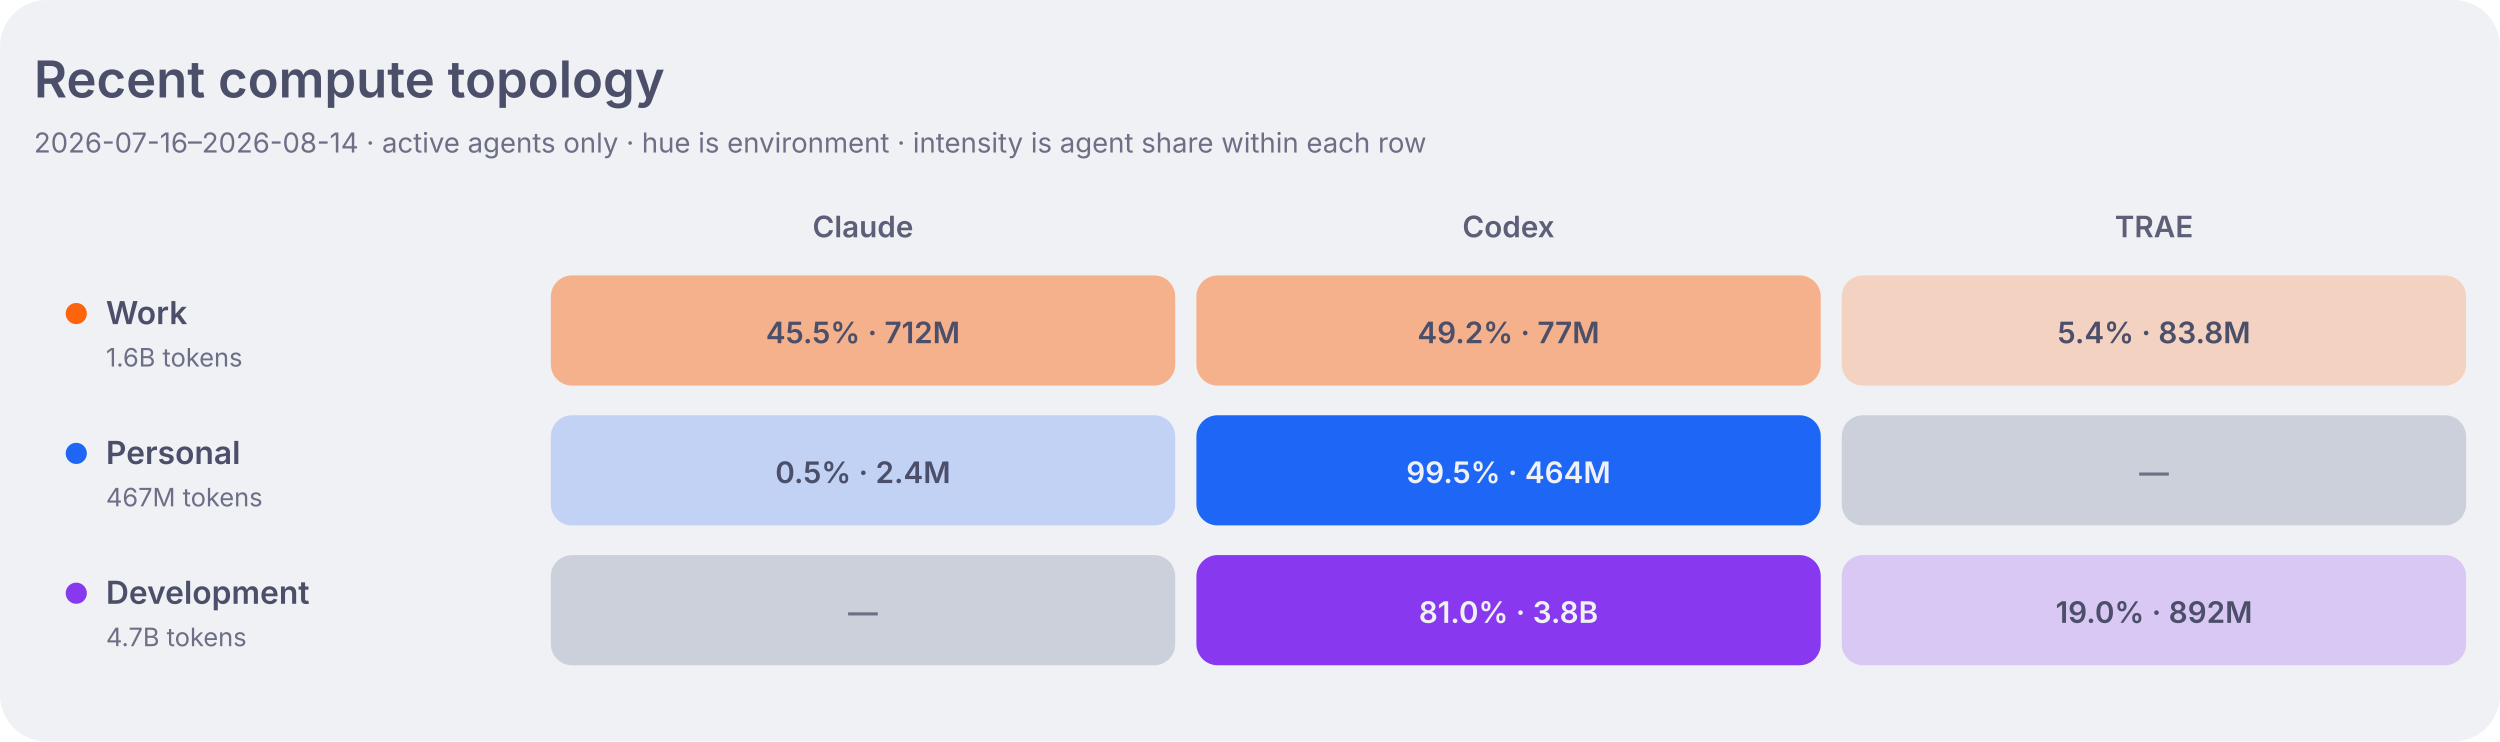
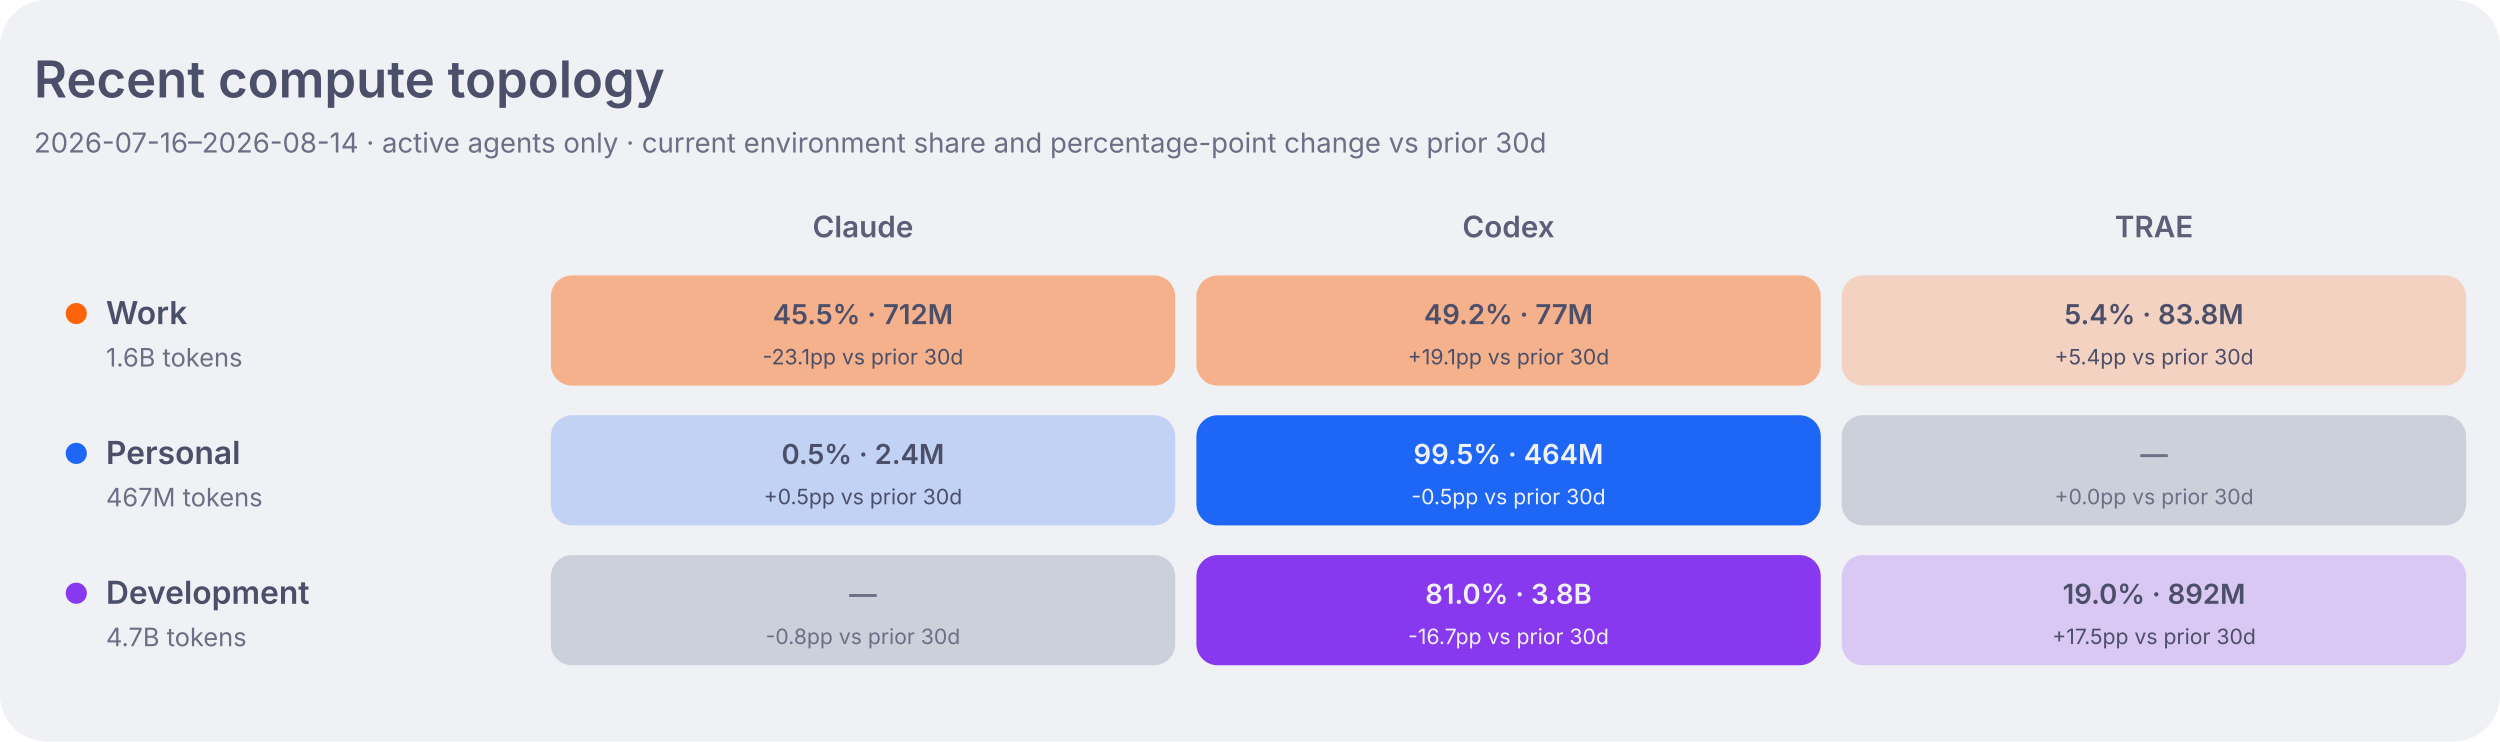
<svg xmlns="http://www.w3.org/2000/svg" width="1180" height="350" viewBox="0 0 1180 350" role="img" aria-labelledby="title desc">
  <style>
    .dashboard-background { fill: #eff1f5; }
    .dashboard-panel { fill: #e6e9ef; }
    .dashboard-primary { fill: #4c4f69; }
    .dashboard-secondary { fill: #5c5f77; }
    .dashboard-muted { fill: #6c6f85; }
    .dashboard-accent { fill: #179299; }
    .dashboard-border { stroke: #ccd0da; }
    .topology-label-0 { fill: #6c6f85; }
    .topology-label-1, .topology-label-2 { fill: #4c4f69; }
    .topology-label-3, .topology-label-4 { fill: #eff1f5; }
    .topology-label-work-3, .topology-label-work-4 { fill: #4c4f69; }
    .topology-work { fill: #fe640b; }
    .topology-personal { fill: #1e66f5; }
    .topology-development { fill: #8839ef; }
    .topology-level-1 { fill-opacity: 0.22; }
    .topology-level-2 { fill-opacity: 0.45; }
    .topology-level-3 { fill-opacity: 0.68; }
    .topology-level-4 { fill-opacity: 1; }
    .heatmap-level-0 { fill: #ccd0da; }
    @media (prefers-color-scheme: dark) {
      .dashboard-background { fill: #1e1e2e; }
      .dashboard-panel { fill: #181825; }
      .dashboard-primary { fill: #cdd6f4; }
      .dashboard-secondary { fill: #bac2de; }
      .dashboard-muted { fill: #a6adc8; }
      .dashboard-accent { fill: #94e2d5; }
      .dashboard-border { stroke: #313244; }
      .topology-label-0 { fill: #a6adc8; }
      .topology-label-1, .topology-label-2 { fill: #cdd6f4; }
      .topology-label-3, .topology-label-4,
      .topology-label-work-3, .topology-label-work-4 { fill: #1e1e2e; }
      .topology-work { fill: #fab387; }
      .topology-personal { fill: #89b4fa; }
      .topology-development { fill: #cba6f7; }
      .heatmap-level-0 { fill: #313244; }
    }
  </style>
  <rect class="dashboard-background" width="1180" height="350" rx="22" />
  <text class="dashboard-primary" x="16" y="46" font-family="-apple-system,BlinkMacSystemFont,Segoe UI,sans-serif" font-size="24" font-weight="600">Recent compute topology</text>
-   <text class="dashboard-muted" x="16" y="72" font-family="-apple-system,BlinkMacSystemFont,Segoe UI,sans-serif" font-size="13">2026-07-16–2026-08-14 · active agents only · hue is environment · intensity is agent share within each row</text>
+   <text class="dashboard-muted" x="16" y="72" font-family="-apple-system,BlinkMacSystemFont,Segoe UI,sans-serif" font-size="13">2026-07-16–2026-08-14 · active agents only · current environment share and percentage-point change vs prior 30d</text>
  <text class="dashboard-secondary" x="407.3" y="112" text-anchor="middle" font-family="-apple-system,BlinkMacSystemFont,Segoe UI,sans-serif" font-size="14" font-weight="600">Claude</text>
  <text class="dashboard-secondary" x="712.0" y="112" text-anchor="middle" font-family="-apple-system,BlinkMacSystemFont,Segoe UI,sans-serif" font-size="14" font-weight="600">Codex</text>
  <text class="dashboard-secondary" x="1016.7" y="112" text-anchor="middle" font-family="-apple-system,BlinkMacSystemFont,Segoe UI,sans-serif" font-size="14" font-weight="600">TRAE</text>
  <circle class="topology-work" cx="36" cy="148" r="5" />
  <text class="dashboard-primary" x="50" y="153" font-family="-apple-system,BlinkMacSystemFont,Segoe UI,sans-serif" font-size="15" font-weight="600">Work</text>
  <text class="dashboard-muted" x="50" y="173" font-family="-apple-system,BlinkMacSystemFont,Segoe UI,sans-serif" font-size="12">1.6B tokens</text>
  <rect class="topology-work topology-level-2" x="260.0" y="130" width="294.7" height="52" rx="10" data-role="work" data-agent="claude" data-tokens="712126254" data-level="2">
    </rect>
-   <text class="topology-label-2 topology-label-work-2" x="407.3" y="162" text-anchor="middle" font-family="-apple-system,BlinkMacSystemFont,Segoe UI,sans-serif" font-size="14" font-weight="600">45.5% · 712M</text>
+   <text class="topology-label-2 topology-label-work-2" x="407.3" y="153" text-anchor="middle" font-family="-apple-system,BlinkMacSystemFont,Segoe UI,sans-serif" font-size="13" font-weight="600">45.5% · 712M</text>
+   <text class="topology-label-2 topology-label-work-2" x="407.3" y="172" text-anchor="middle" font-family="-apple-system,BlinkMacSystemFont,Segoe UI,sans-serif" font-size="10">-23.1pp vs prior 30d</text>
  <rect class="topology-work topology-level-2" x="564.7" y="130" width="294.7" height="52" rx="10" data-role="work" data-agent="codex" data-tokens="769668332" data-level="2">
    </rect>
-   <text class="topology-label-2 topology-label-work-2" x="712.0" y="162" text-anchor="middle" font-family="-apple-system,BlinkMacSystemFont,Segoe UI,sans-serif" font-size="14" font-weight="600">49.2% · 77M</text>
+   <text class="topology-label-2 topology-label-work-2" x="712.0" y="153" text-anchor="middle" font-family="-apple-system,BlinkMacSystemFont,Segoe UI,sans-serif" font-size="13" font-weight="600">49.2% · 77M</text>
+   <text class="topology-label-2 topology-label-work-2" x="712.0" y="172" text-anchor="middle" font-family="-apple-system,BlinkMacSystemFont,Segoe UI,sans-serif" font-size="10">+19.1pp vs prior 30d</text>
  <rect class="topology-work topology-level-1" x="869.3" y="130" width="294.7" height="52" rx="10" data-role="work" data-agent="traex" data-tokens="83825468" data-level="1">
    </rect>
-   <text class="topology-label-1 topology-label-work-1" x="1016.7" y="162" text-anchor="middle" font-family="-apple-system,BlinkMacSystemFont,Segoe UI,sans-serif" font-size="14" font-weight="600">5.4% · 83.8M</text>
+   <text class="topology-label-1 topology-label-work-1" x="1016.7" y="153" text-anchor="middle" font-family="-apple-system,BlinkMacSystemFont,Segoe UI,sans-serif" font-size="13" font-weight="600">5.4% · 83.8M</text>
+   <text class="topology-label-1 topology-label-work-1" x="1016.7" y="172" text-anchor="middle" font-family="-apple-system,BlinkMacSystemFont,Segoe UI,sans-serif" font-size="10">+5.4pp vs prior 30d</text>
  <circle class="topology-personal" cx="36" cy="214" r="5" />
  <text class="dashboard-primary" x="50" y="219" font-family="-apple-system,BlinkMacSystemFont,Segoe UI,sans-serif" font-size="15" font-weight="600">Personal</text>
  <text class="dashboard-muted" x="50" y="239" font-family="-apple-system,BlinkMacSystemFont,Segoe UI,sans-serif" font-size="12">467M tokens</text>
  <rect class="topology-personal topology-level-1" x="260.0" y="196" width="294.7" height="52" rx="10" data-role="personal" data-agent="claude" data-tokens="2353175" data-level="1">
    </rect>
-   <text class="topology-label-1 topology-label-personal-1" x="407.3" y="228" text-anchor="middle" font-family="-apple-system,BlinkMacSystemFont,Segoe UI,sans-serif" font-size="14" font-weight="600">0.5% · 2.4M</text>
+   <text class="topology-label-1 topology-label-personal-1" x="407.3" y="219" text-anchor="middle" font-family="-apple-system,BlinkMacSystemFont,Segoe UI,sans-serif" font-size="13" font-weight="600">0.5% · 2.4M</text>
+   <text class="topology-label-1 topology-label-personal-1" x="407.3" y="238" text-anchor="middle" font-family="-apple-system,BlinkMacSystemFont,Segoe UI,sans-serif" font-size="10">+0.5pp vs prior 30d</text>
  <rect class="topology-personal topology-level-4" x="564.7" y="196" width="294.7" height="52" rx="10" data-role="personal" data-agent="codex" data-tokens="464259326" data-level="4">
    </rect>
-   <text class="topology-label-4 topology-label-personal-4" x="712.0" y="228" text-anchor="middle" font-family="-apple-system,BlinkMacSystemFont,Segoe UI,sans-serif" font-size="14" font-weight="600">99.5% · 464M</text>
+   <text class="topology-label-4 topology-label-personal-4" x="712.0" y="219" text-anchor="middle" font-family="-apple-system,BlinkMacSystemFont,Segoe UI,sans-serif" font-size="13" font-weight="600">99.5% · 464M</text>
+   <text class="topology-label-4 topology-label-personal-4" x="712.0" y="238" text-anchor="middle" font-family="-apple-system,BlinkMacSystemFont,Segoe UI,sans-serif" font-size="10">-0.5pp vs prior 30d</text>
  <rect class="heatmap-level-0" x="869.3" y="196" width="294.7" height="52" rx="10" data-role="personal" data-agent="traex" data-tokens="0" data-level="0">
    </rect>
-   <text class="topology-label-0 topology-label-personal-0" x="1016.7" y="228" text-anchor="middle" font-family="-apple-system,BlinkMacSystemFont,Segoe UI,sans-serif" font-size="14" font-weight="600">—</text>
+   <text class="topology-label-0 topology-label-personal-0" x="1016.7" y="219" text-anchor="middle" font-family="-apple-system,BlinkMacSystemFont,Segoe UI,sans-serif" font-size="13" font-weight="600">—</text>
+   <text class="topology-label-0 topology-label-personal-0" x="1016.7" y="238" text-anchor="middle" font-family="-apple-system,BlinkMacSystemFont,Segoe UI,sans-serif" font-size="10">+0.0pp vs prior 30d</text>
  <circle class="topology-development" cx="36" cy="280" r="5" />
  <text class="dashboard-primary" x="50" y="285" font-family="-apple-system,BlinkMacSystemFont,Segoe UI,sans-serif" font-size="15" font-weight="600">Development</text>
  <text class="dashboard-muted" x="50" y="305" font-family="-apple-system,BlinkMacSystemFont,Segoe UI,sans-serif" font-size="12">4.7B tokens</text>
  <rect class="heatmap-level-0" x="260.0" y="262" width="294.7" height="52" rx="10" data-role="development" data-agent="claude" data-tokens="0" data-level="0">
    </rect>
-   <text class="topology-label-0 topology-label-development-0" x="407.3" y="294" text-anchor="middle" font-family="-apple-system,BlinkMacSystemFont,Segoe UI,sans-serif" font-size="14" font-weight="600">—</text>
+   <text class="topology-label-0 topology-label-development-0" x="407.3" y="285" text-anchor="middle" font-family="-apple-system,BlinkMacSystemFont,Segoe UI,sans-serif" font-size="13" font-weight="600">—</text>
+   <text class="topology-label-0 topology-label-development-0" x="407.3" y="304" text-anchor="middle" font-family="-apple-system,BlinkMacSystemFont,Segoe UI,sans-serif" font-size="10">-0.8pp vs prior 30d</text>
  <rect class="topology-development topology-level-4" x="564.7" y="262" width="294.7" height="52" rx="10" data-role="development" data-agent="codex" data-tokens="3798301649" data-level="4">
    </rect>
-   <text class="topology-label-4 topology-label-development-4" x="712.0" y="294" text-anchor="middle" font-family="-apple-system,BlinkMacSystemFont,Segoe UI,sans-serif" font-size="14" font-weight="600">81.0% · 3.8B</text>
+   <text class="topology-label-4 topology-label-development-4" x="712.0" y="285" text-anchor="middle" font-family="-apple-system,BlinkMacSystemFont,Segoe UI,sans-serif" font-size="13" font-weight="600">81.0% · 3.8B</text>
+   <text class="topology-label-4 topology-label-development-4" x="712.0" y="304" text-anchor="middle" font-family="-apple-system,BlinkMacSystemFont,Segoe UI,sans-serif" font-size="10">-16.7pp vs prior 30d</text>
  <rect class="topology-development topology-level-1" x="869.3" y="262" width="294.7" height="52" rx="10" data-role="development" data-agent="traex" data-tokens="891556140" data-level="1">
    </rect>
-   <text class="topology-label-1 topology-label-development-1" x="1016.7" y="294" text-anchor="middle" font-family="-apple-system,BlinkMacSystemFont,Segoe UI,sans-serif" font-size="14" font-weight="600">19.0% · 892M</text>
+   <text class="topology-label-1 topology-label-development-1" x="1016.7" y="285" text-anchor="middle" font-family="-apple-system,BlinkMacSystemFont,Segoe UI,sans-serif" font-size="13" font-weight="600">19.0% · 892M</text>
+   <text class="topology-label-1 topology-label-development-1" x="1016.7" y="304" text-anchor="middle" font-family="-apple-system,BlinkMacSystemFont,Segoe UI,sans-serif" font-size="10">+17.5pp vs prior 30d</text>
</svg>
